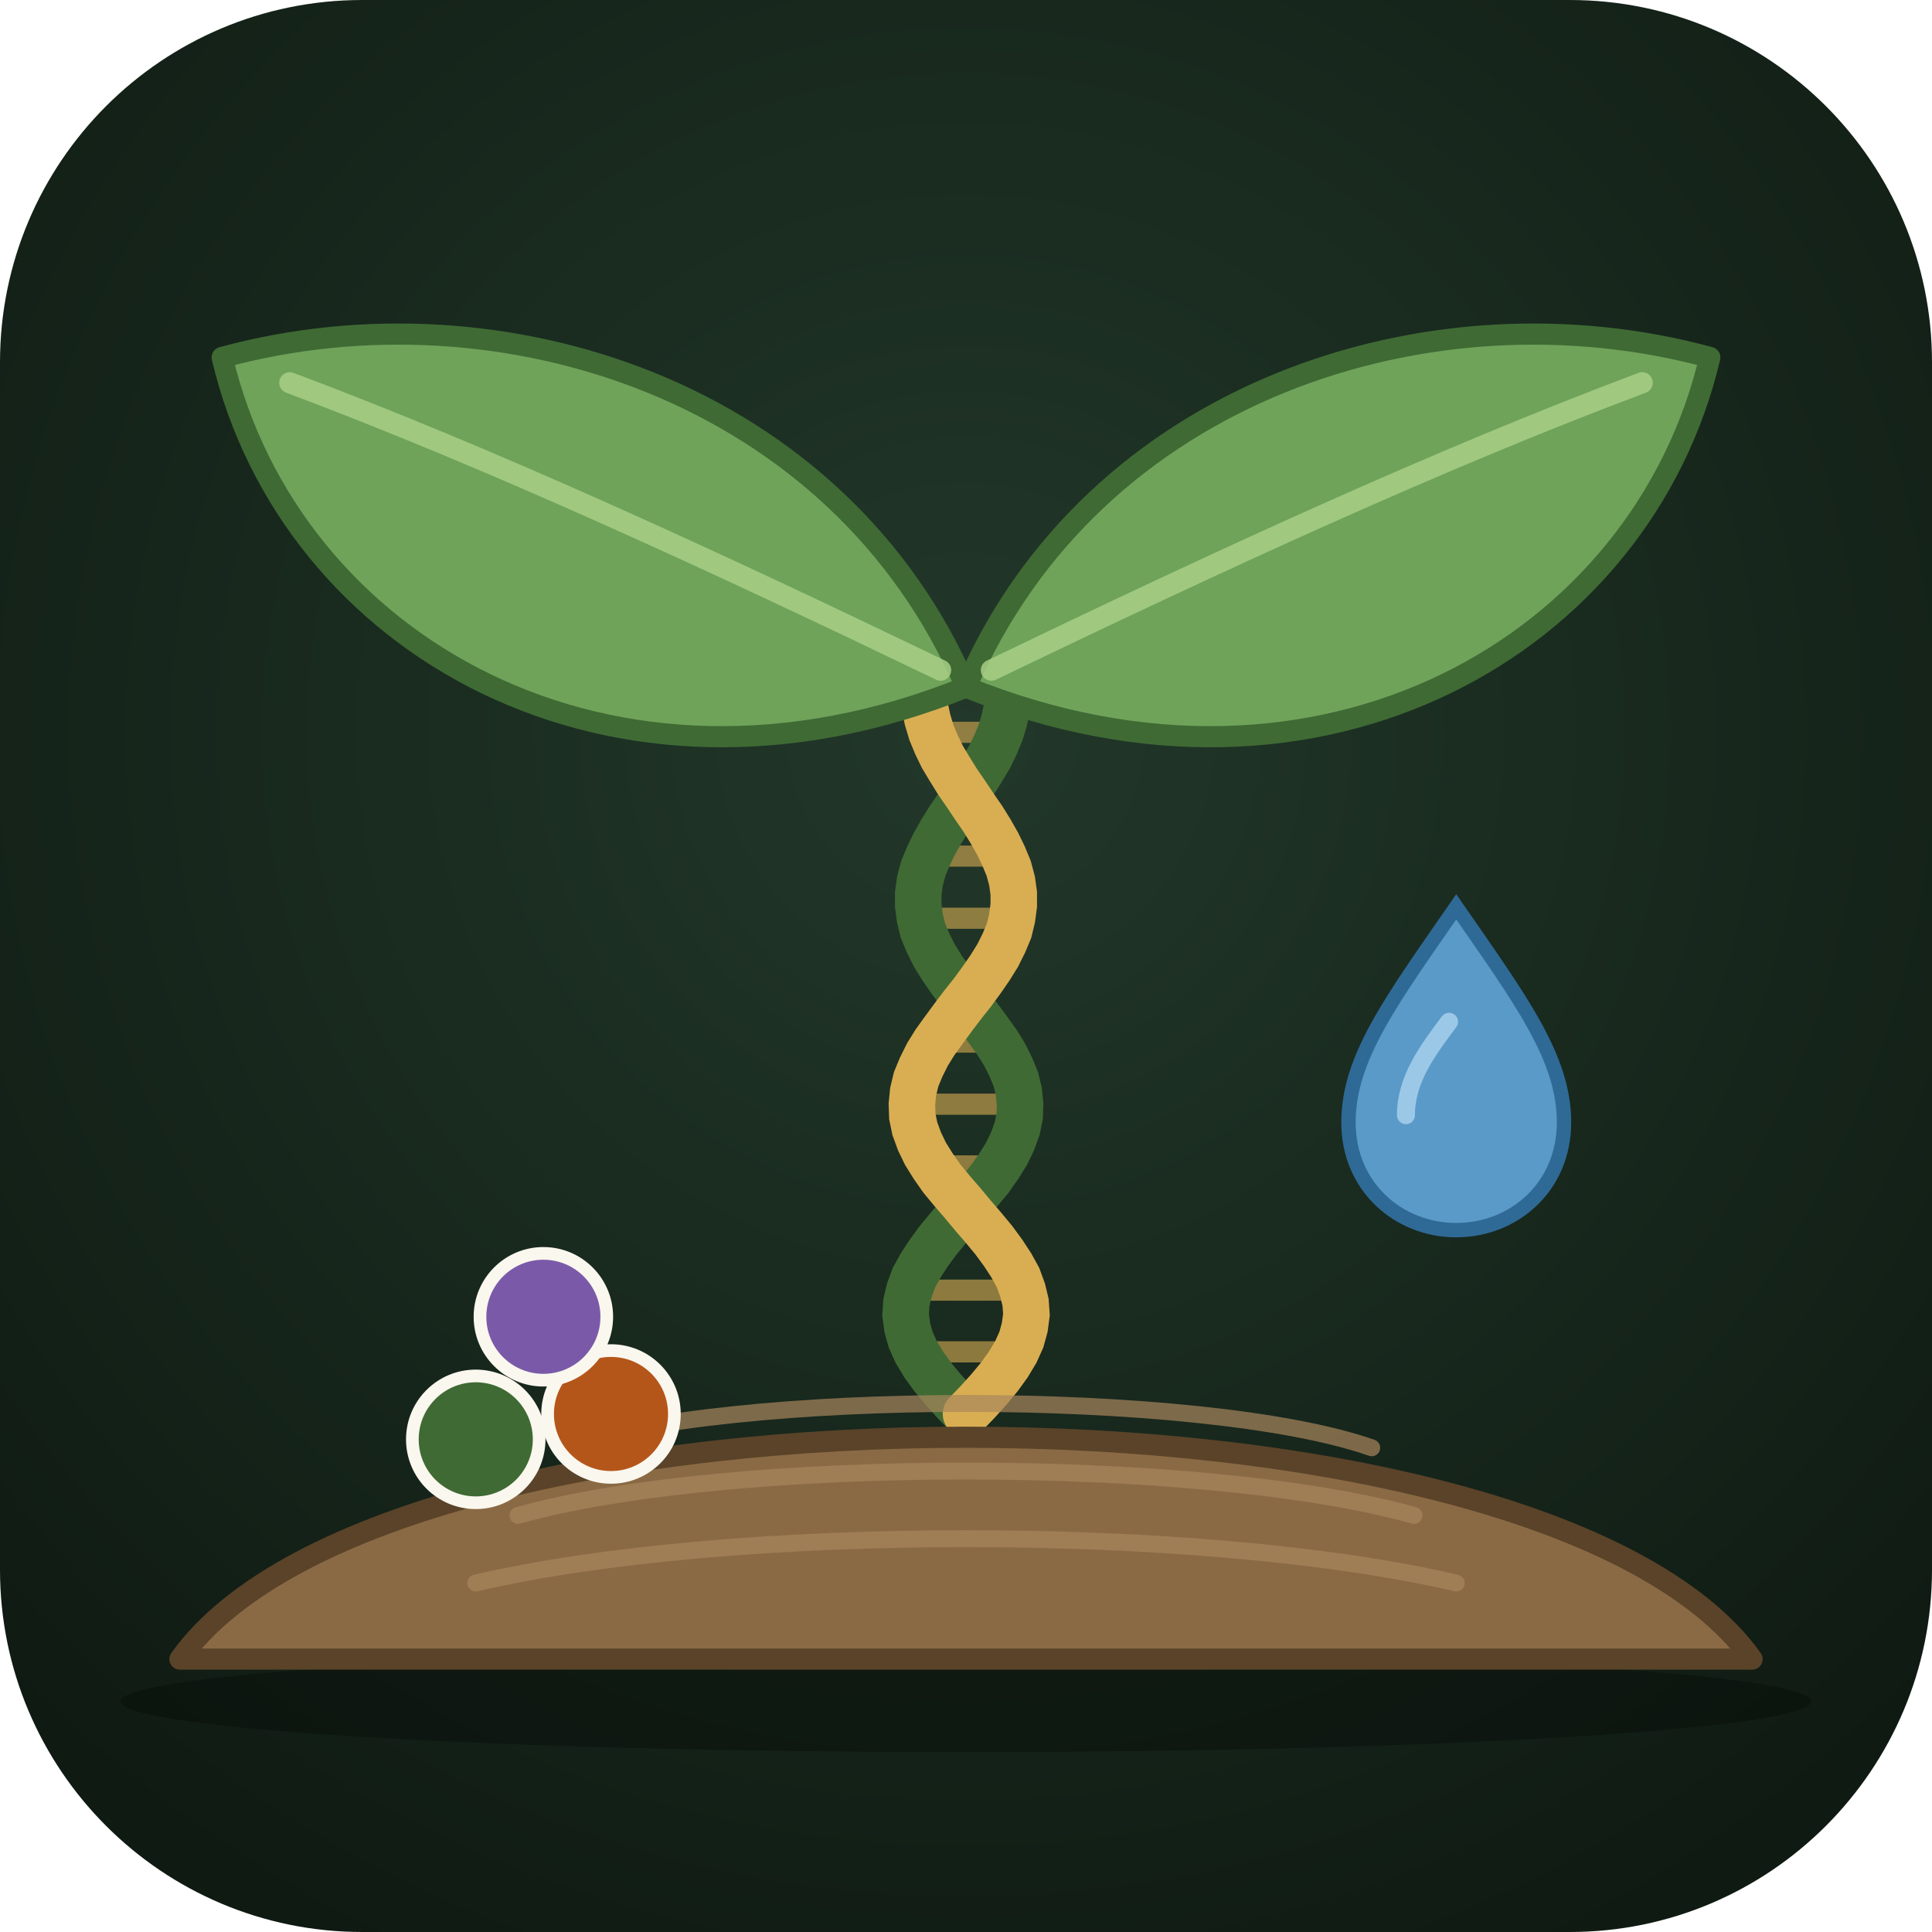
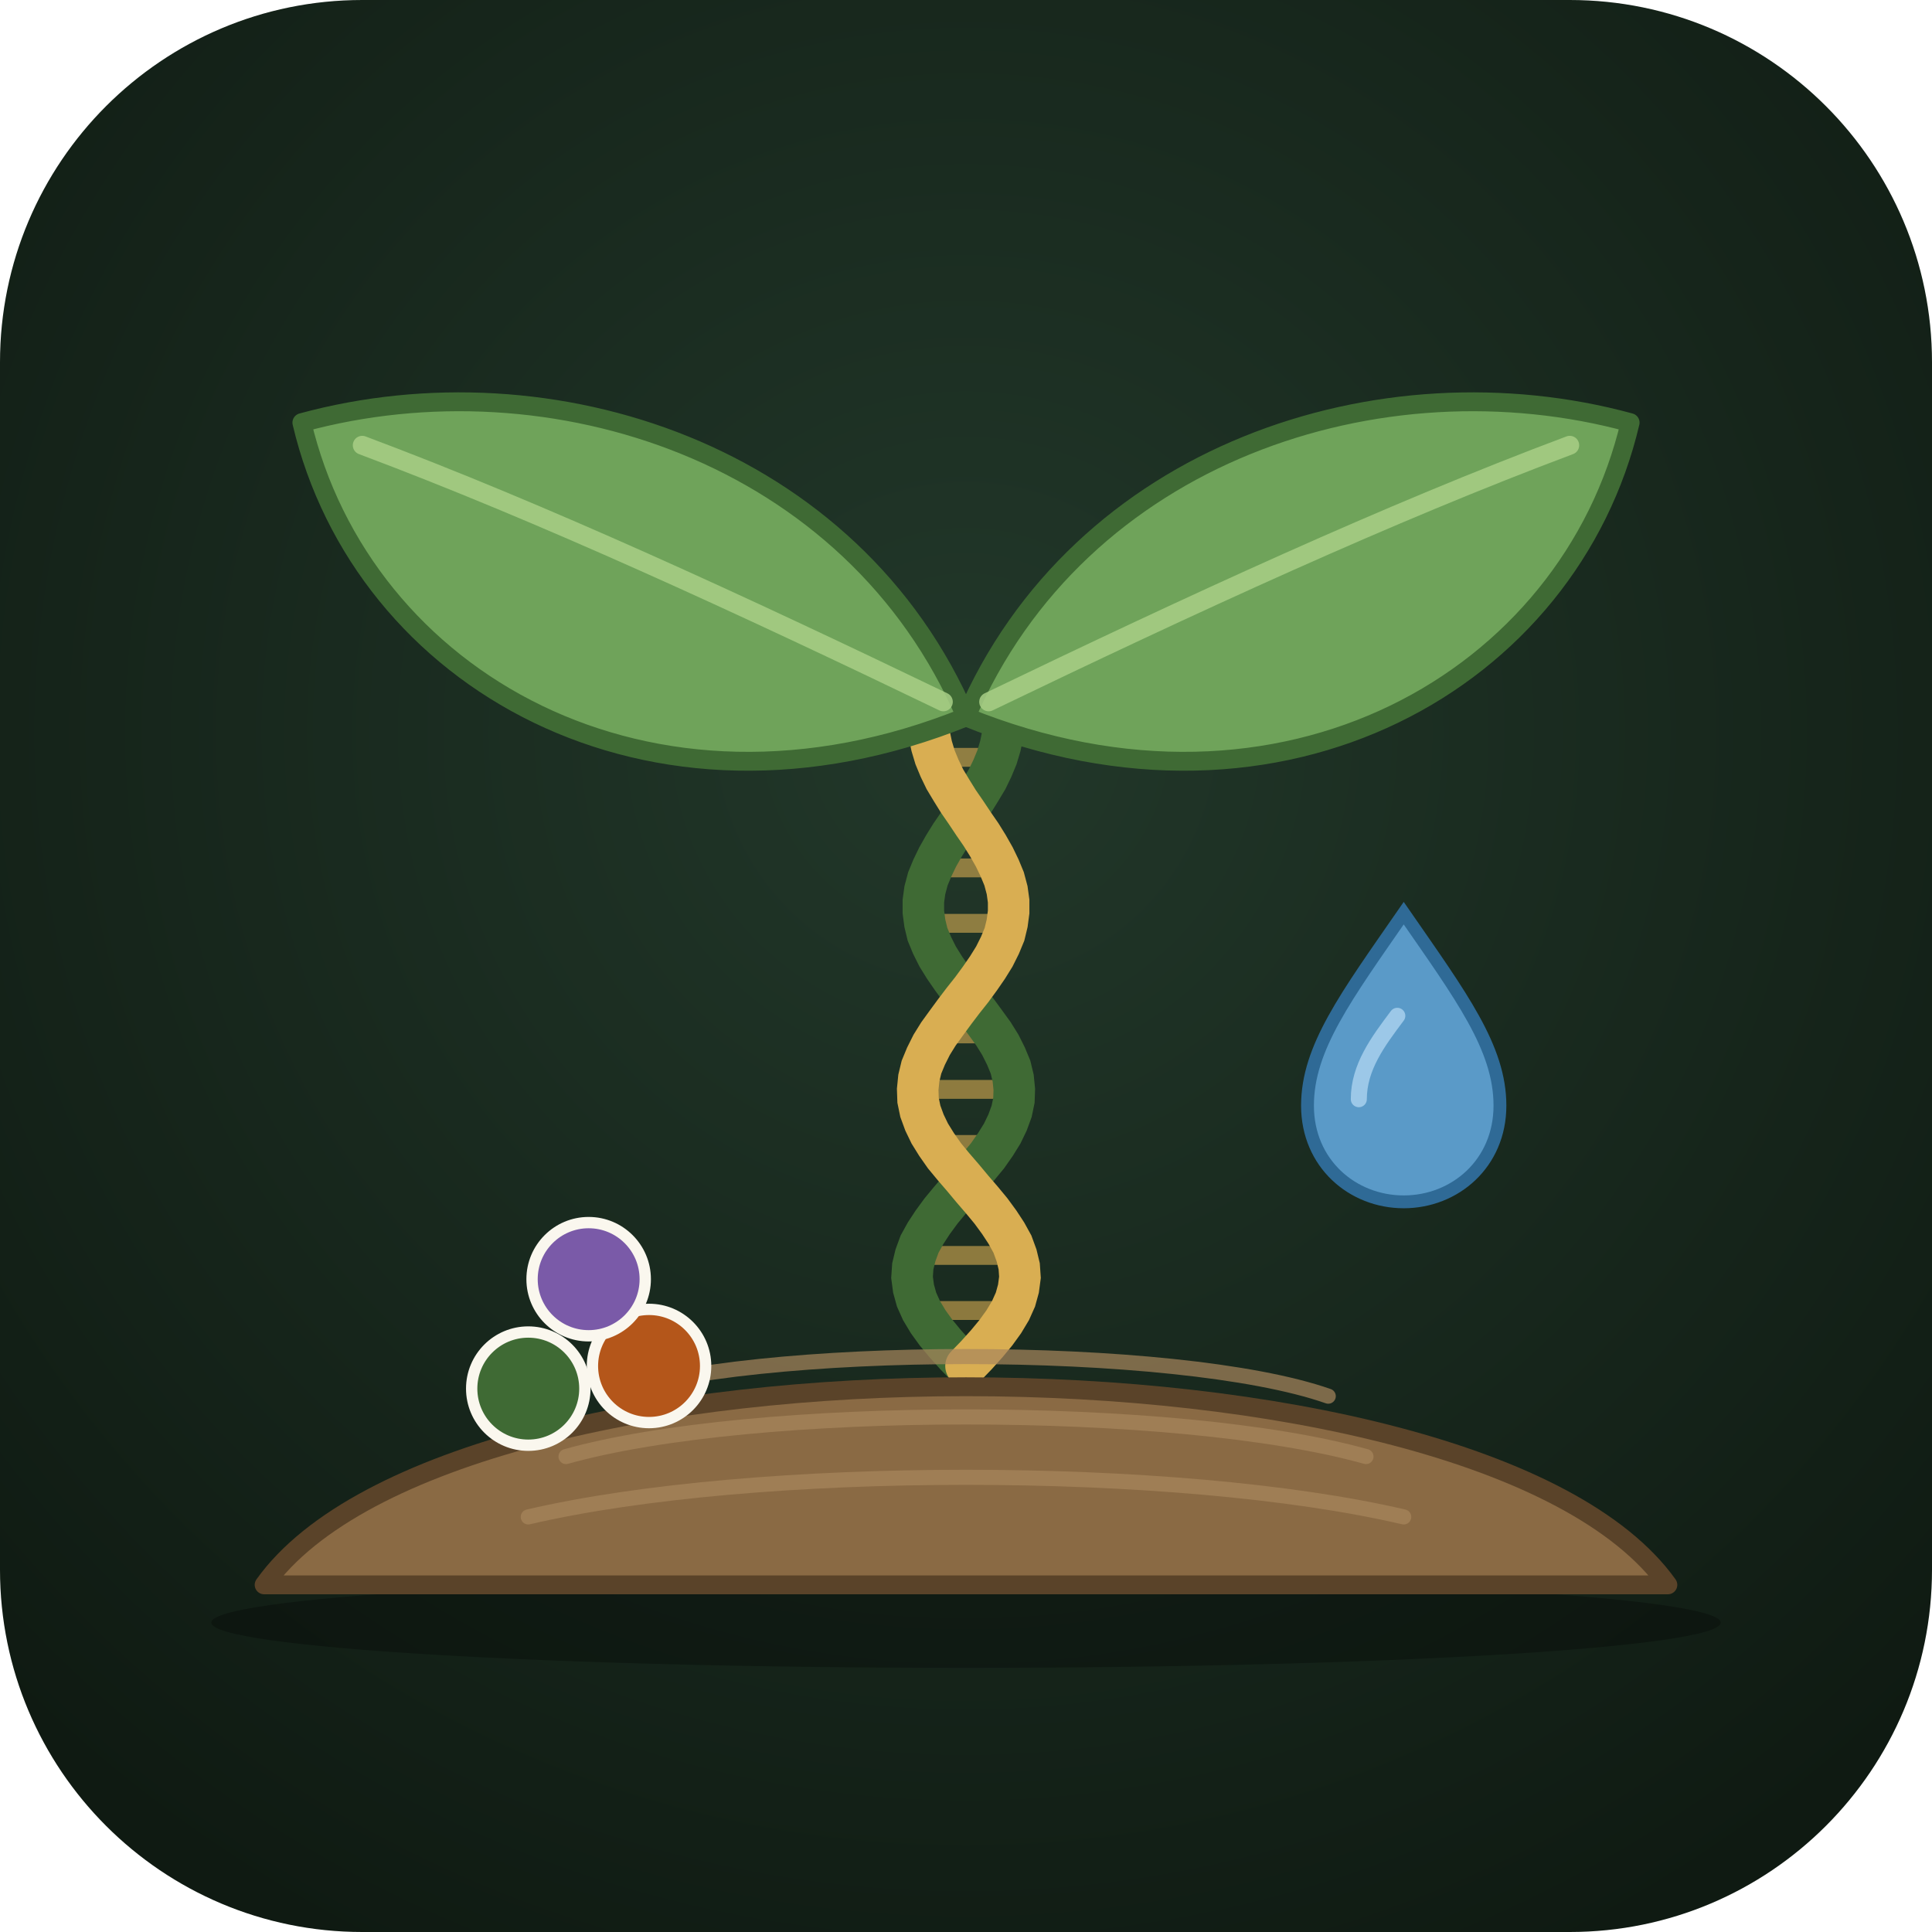
<svg xmlns="http://www.w3.org/2000/svg" viewBox="0 0 512 512" width="512" height="512">
  <defs>
    <radialGradient id="g" cx="50%" cy="38%" r="70%">
      <stop offset="0%" stop-color="#22382a" />
      <stop offset="100%" stop-color="#0f1a12" />
    </radialGradient>
  </defs>
  <rect width="512" height="512" rx="96" fill="url(#g)" />
-   <g transform="translate(-30.72 -41.92) scale(1.12)">
+   <g transform="translate(0 -10) scale(1)">
    <g>
      <ellipse cx="256" cy="440" rx="200" ry="12" fill="#000" opacity="0.28" />
      <g transform="translate(372 286) scale(0.85)">
        <path d="M 0 -40 C 18 -14 30 2 30 20 C 30 38 16 50 0 50 C -16 50 -30 38 -30 20 C -30 2 -18 -14 0 -40 Z" fill="#5a9ac8" stroke="#2f6a96" stroke-width="4" />
        <path d="M -14 18 C -14 8 -8 0 -2 -8" fill="none" stroke="#9cc8e8" stroke-width="5" stroke-linecap="round" />
      </g>
      <line x1="267.8" y1="357.3" x2="244.2" y2="357.3" stroke="#d9ae52" stroke-width="5" stroke-linecap="round" opacity="0.6" />
      <line x1="269.4" y1="342.7" x2="242.6" y2="342.7" stroke="#d9ae52" stroke-width="5" stroke-linecap="round" opacity="0.6" />
      <line x1="248.2" y1="313.3" x2="263.8" y2="313.3" stroke="#d9ae52" stroke-width="5" stroke-linecap="round" opacity="0.6" />
      <line x1="243.2" y1="298.7" x2="268.8" y2="298.7" stroke="#d9ae52" stroke-width="5" stroke-linecap="round" opacity="0.6" />
      <line x1="248.7" y1="284.0" x2="263.3" y2="284.0" stroke="#d9ae52" stroke-width="5" stroke-linecap="round" opacity="0.6" />
      <line x1="266.9" y1="254.7" x2="245.1" y2="254.7" stroke="#d9ae52" stroke-width="5" stroke-linecap="round" opacity="0.6" />
      <line x1="264.9" y1="240.0" x2="247.1" y2="240.0" stroke="#d9ae52" stroke-width="5" stroke-linecap="round" opacity="0.6" />
      <line x1="247.8" y1="210.7" x2="264.2" y2="210.7" stroke="#d9ae52" stroke-width="5" stroke-linecap="round" opacity="0.6" />
      <path d="M256.0,372.0 L253.2,369.1 L250.5,366.1 L248.1,363.2 L246.0,360.3 L244.2,357.3 L242.9,354.4 L242.1,351.5 L241.7,348.5 L241.9,345.6 L242.6,342.7 L243.7,339.7 L245.3,336.8 L247.2,333.9 L249.4,330.9 L251.8,328.0 L254.3,325.1 L256.8,322.1 L259.3,319.2 L261.7,316.3 L263.8,313.3 L265.6,310.4 L267.0,307.5 L268.1,304.5 L268.7,301.6 L268.8,298.7 L268.5,295.7 L267.8,292.8 L266.6,289.9 L265.1,286.9 L263.3,284.0 L261.2,281.1 L259.0,278.1 L256.8,275.2 L254.5,272.3 L252.3,269.3 L250.3,266.4 L248.5,263.5 L247.0,260.5 L245.8,257.6 L245.1,254.7 L244.7,251.7 L244.7,248.8 L245.1,245.9 L245.9,242.9 L247.1,240.0 L248.5,237.1 L250.2,234.1 L252.0,231.2 L254.0,228.3 L256.0,225.3 L258.0,222.4 L259.8,219.5 L261.6,216.5 L263.0,213.6 L264.2,210.7 L265.1,207.7 L265.7,204.8 L265.9,201.9 L265.8,198.9 L265.3,196.0" fill="none" stroke="#3f6a34" stroke-width="11" stroke-linecap="round" />
      <path d="M256.0,372.0 L258.8,369.1 L261.5,366.1 L263.9,363.2 L266.0,360.3 L267.8,357.3 L269.1,354.4 L269.9,351.5 L270.3,348.5 L270.1,345.6 L269.4,342.7 L268.3,339.7 L266.7,336.8 L264.8,333.9 L262.6,330.9 L260.2,328.0 L257.7,325.1 L255.2,322.1 L252.7,319.2 L250.3,316.3 L248.2,313.3 L246.4,310.4 L245.0,307.5 L243.9,304.5 L243.3,301.6 L243.2,298.7 L243.5,295.7 L244.2,292.8 L245.4,289.9 L246.9,286.9 L248.7,284.0 L250.8,281.1 L253.0,278.1 L255.2,275.2 L257.5,272.3 L259.7,269.3 L261.7,266.4 L263.5,263.5 L265.0,260.5 L266.2,257.6 L266.9,254.7 L267.3,251.7 L267.3,248.8 L266.9,245.9 L266.1,242.9 L264.9,240.0 L263.5,237.1 L261.8,234.1 L260.0,231.2 L258.0,228.3 L256.0,225.3 L254.0,222.4 L252.2,219.5 L250.4,216.5 L249.0,213.6 L247.8,210.7 L246.9,207.7 L246.3,204.8 L246.1,201.9 L246.2,198.9 L246.7,196.0" fill="none" stroke="#d9ae52" stroke-width="11" stroke-linecap="round" />
      <g transform="translate(256 200) scale(-1 1)">
        <path d="M 0 0 C 30 -70 110 -96 176 -78 C 160 -10 84 34 0 0 Z" fill="#6fa35a" stroke="#3f6a34" stroke-width="5" stroke-linejoin="round" />
        <path d="M 6 -4 C 60 -30 112 -54 160 -72" fill="none" stroke="#a8cf86" stroke-width="5" stroke-linecap="round" opacity="0.85" />
      </g>
      <g transform="translate(256 200) scale(1 1)">
        <path d="M 0 0 C 30 -70 110 -96 176 -78 C 160 -10 84 34 0 0 Z" fill="#6fa35a" stroke="#3f6a34" stroke-width="5" stroke-linejoin="round" />
        <path d="M 6 -4 C 60 -30 112 -54 160 -72" fill="none" stroke="#a8cf86" stroke-width="5" stroke-linecap="round" opacity="0.85" />
      </g>
      <path d="M 70 430 C 120 360 392 360 442 430 Z" fill="#8a6a44" stroke="#5a4329" stroke-width="5" stroke-linejoin="round" />
      <path d="M 140 412 C 200 398 312 398 372 412" fill="none" stroke="#a8865c" stroke-width="4" stroke-linecap="round" opacity="0.7" />
      <path d="M 150 396 C 200 382 312 382 362 396" fill="none" stroke="#a8865c" stroke-width="4" stroke-linecap="round" opacity="0.7" />
      <path d="M 160 380 C 200 366 312 366 352 380" fill="none" stroke="#a8865c" stroke-width="4" stroke-linecap="round" opacity="0.7" />
      <circle cx="140" cy="378" r="15" fill="#3f6a34" stroke="#faf7ee" stroke-width="3" />
      <circle cx="172" cy="372" r="15" fill="#b4561a" stroke="#faf7ee" stroke-width="3" />
      <circle cx="156" cy="349" r="15" fill="#7a5aa8" stroke="#faf7ee" stroke-width="3" />
    </g>
  </g>
</svg>
